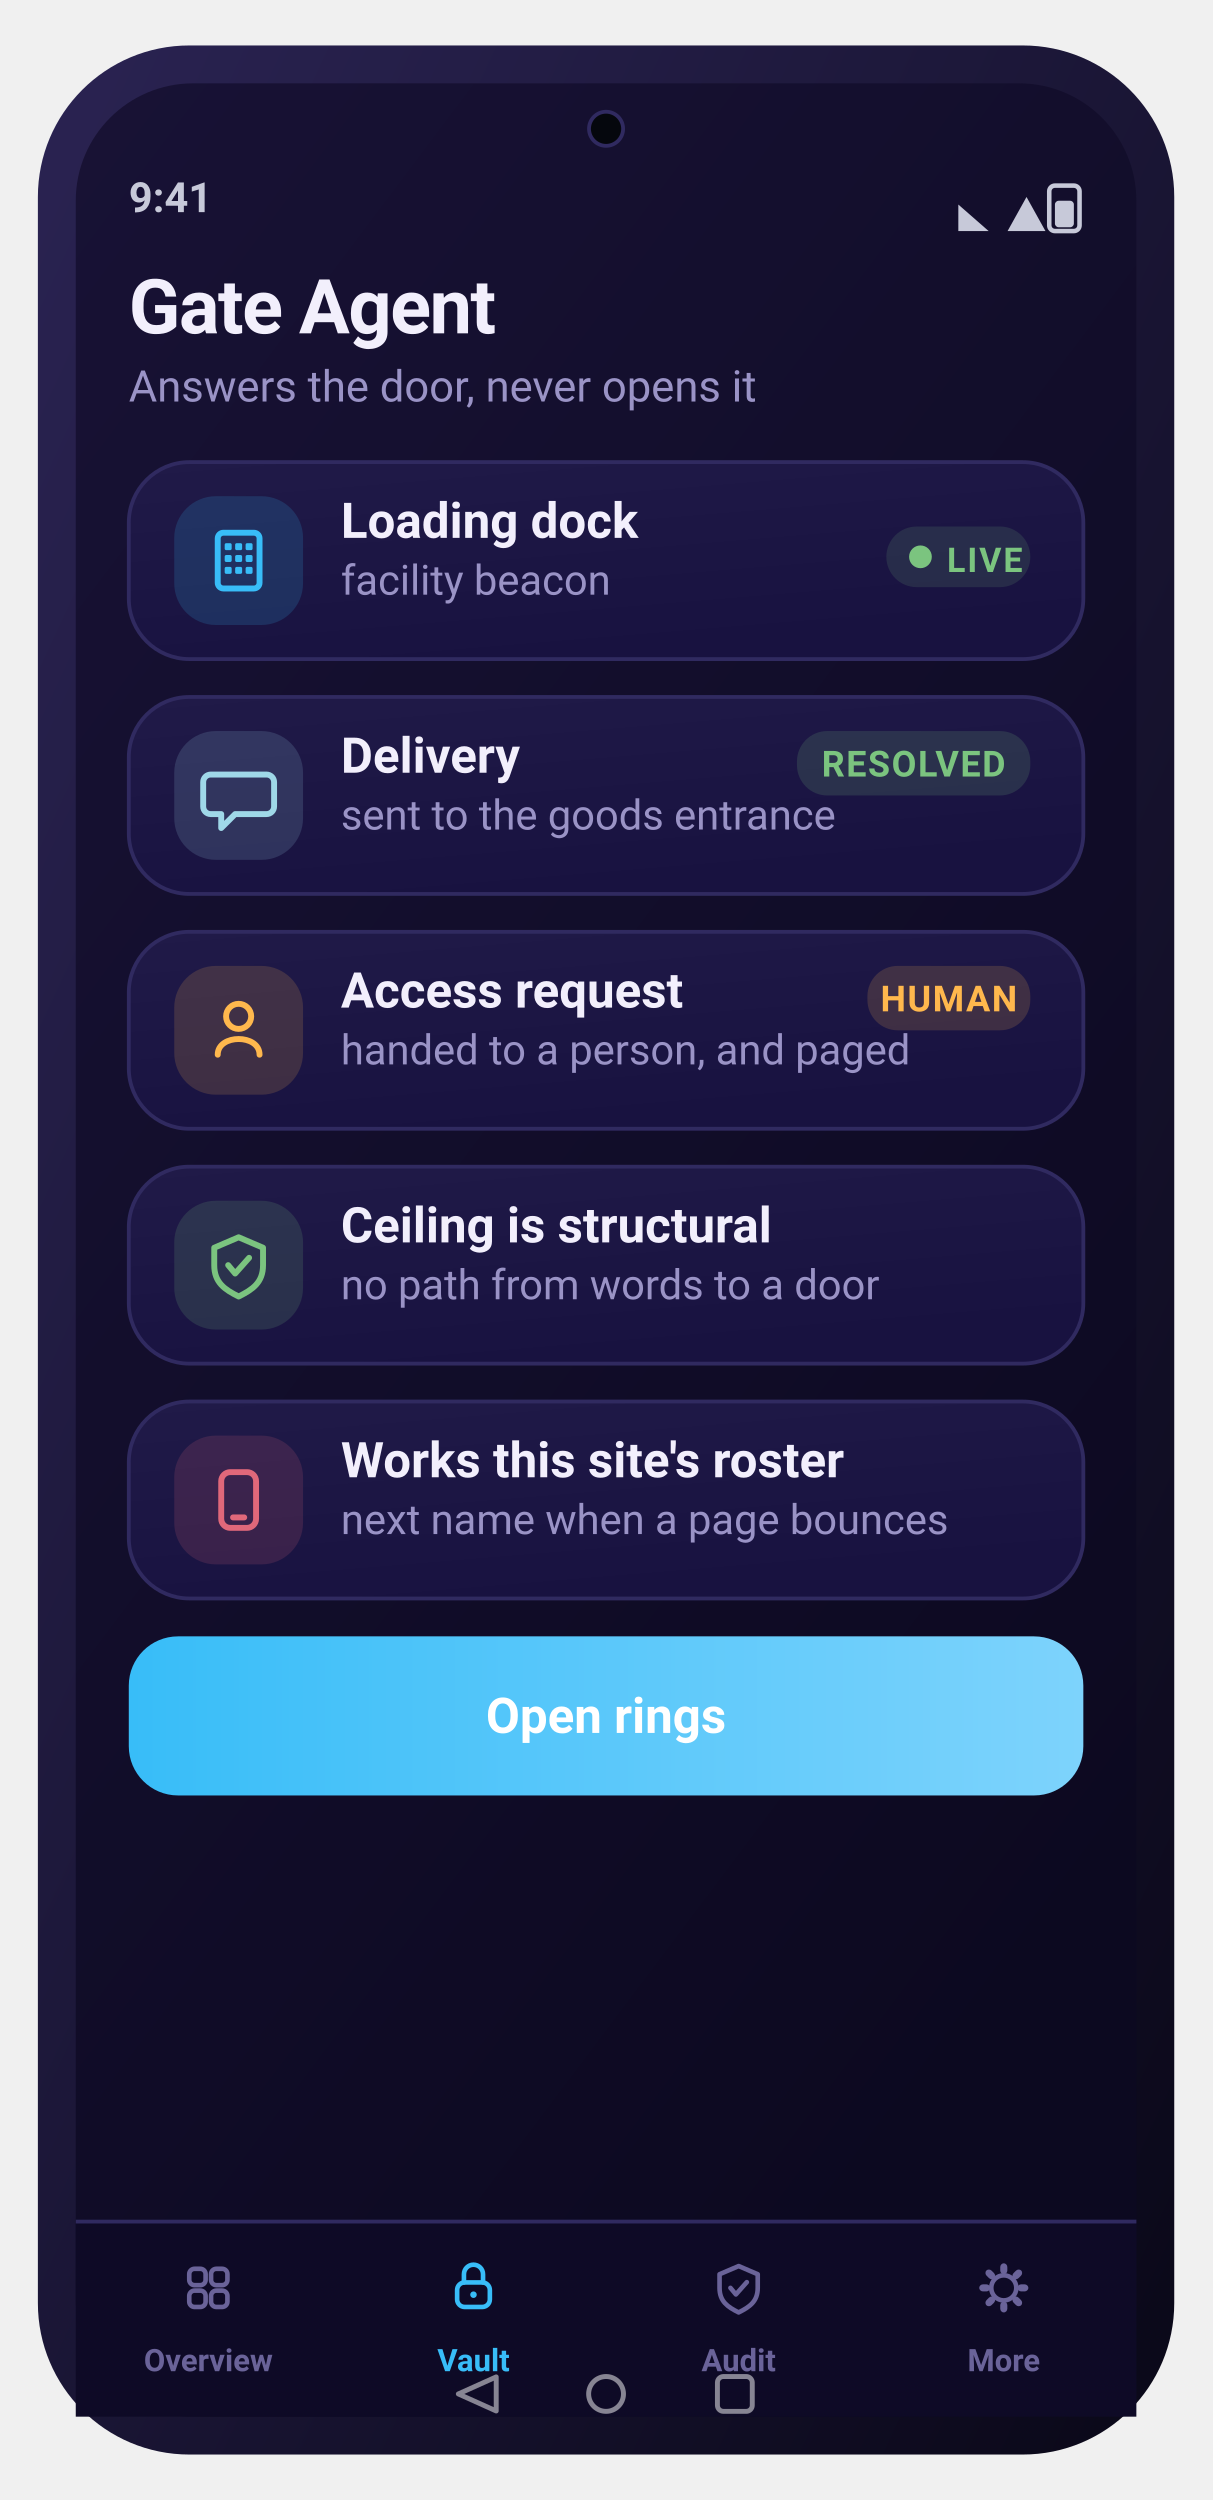
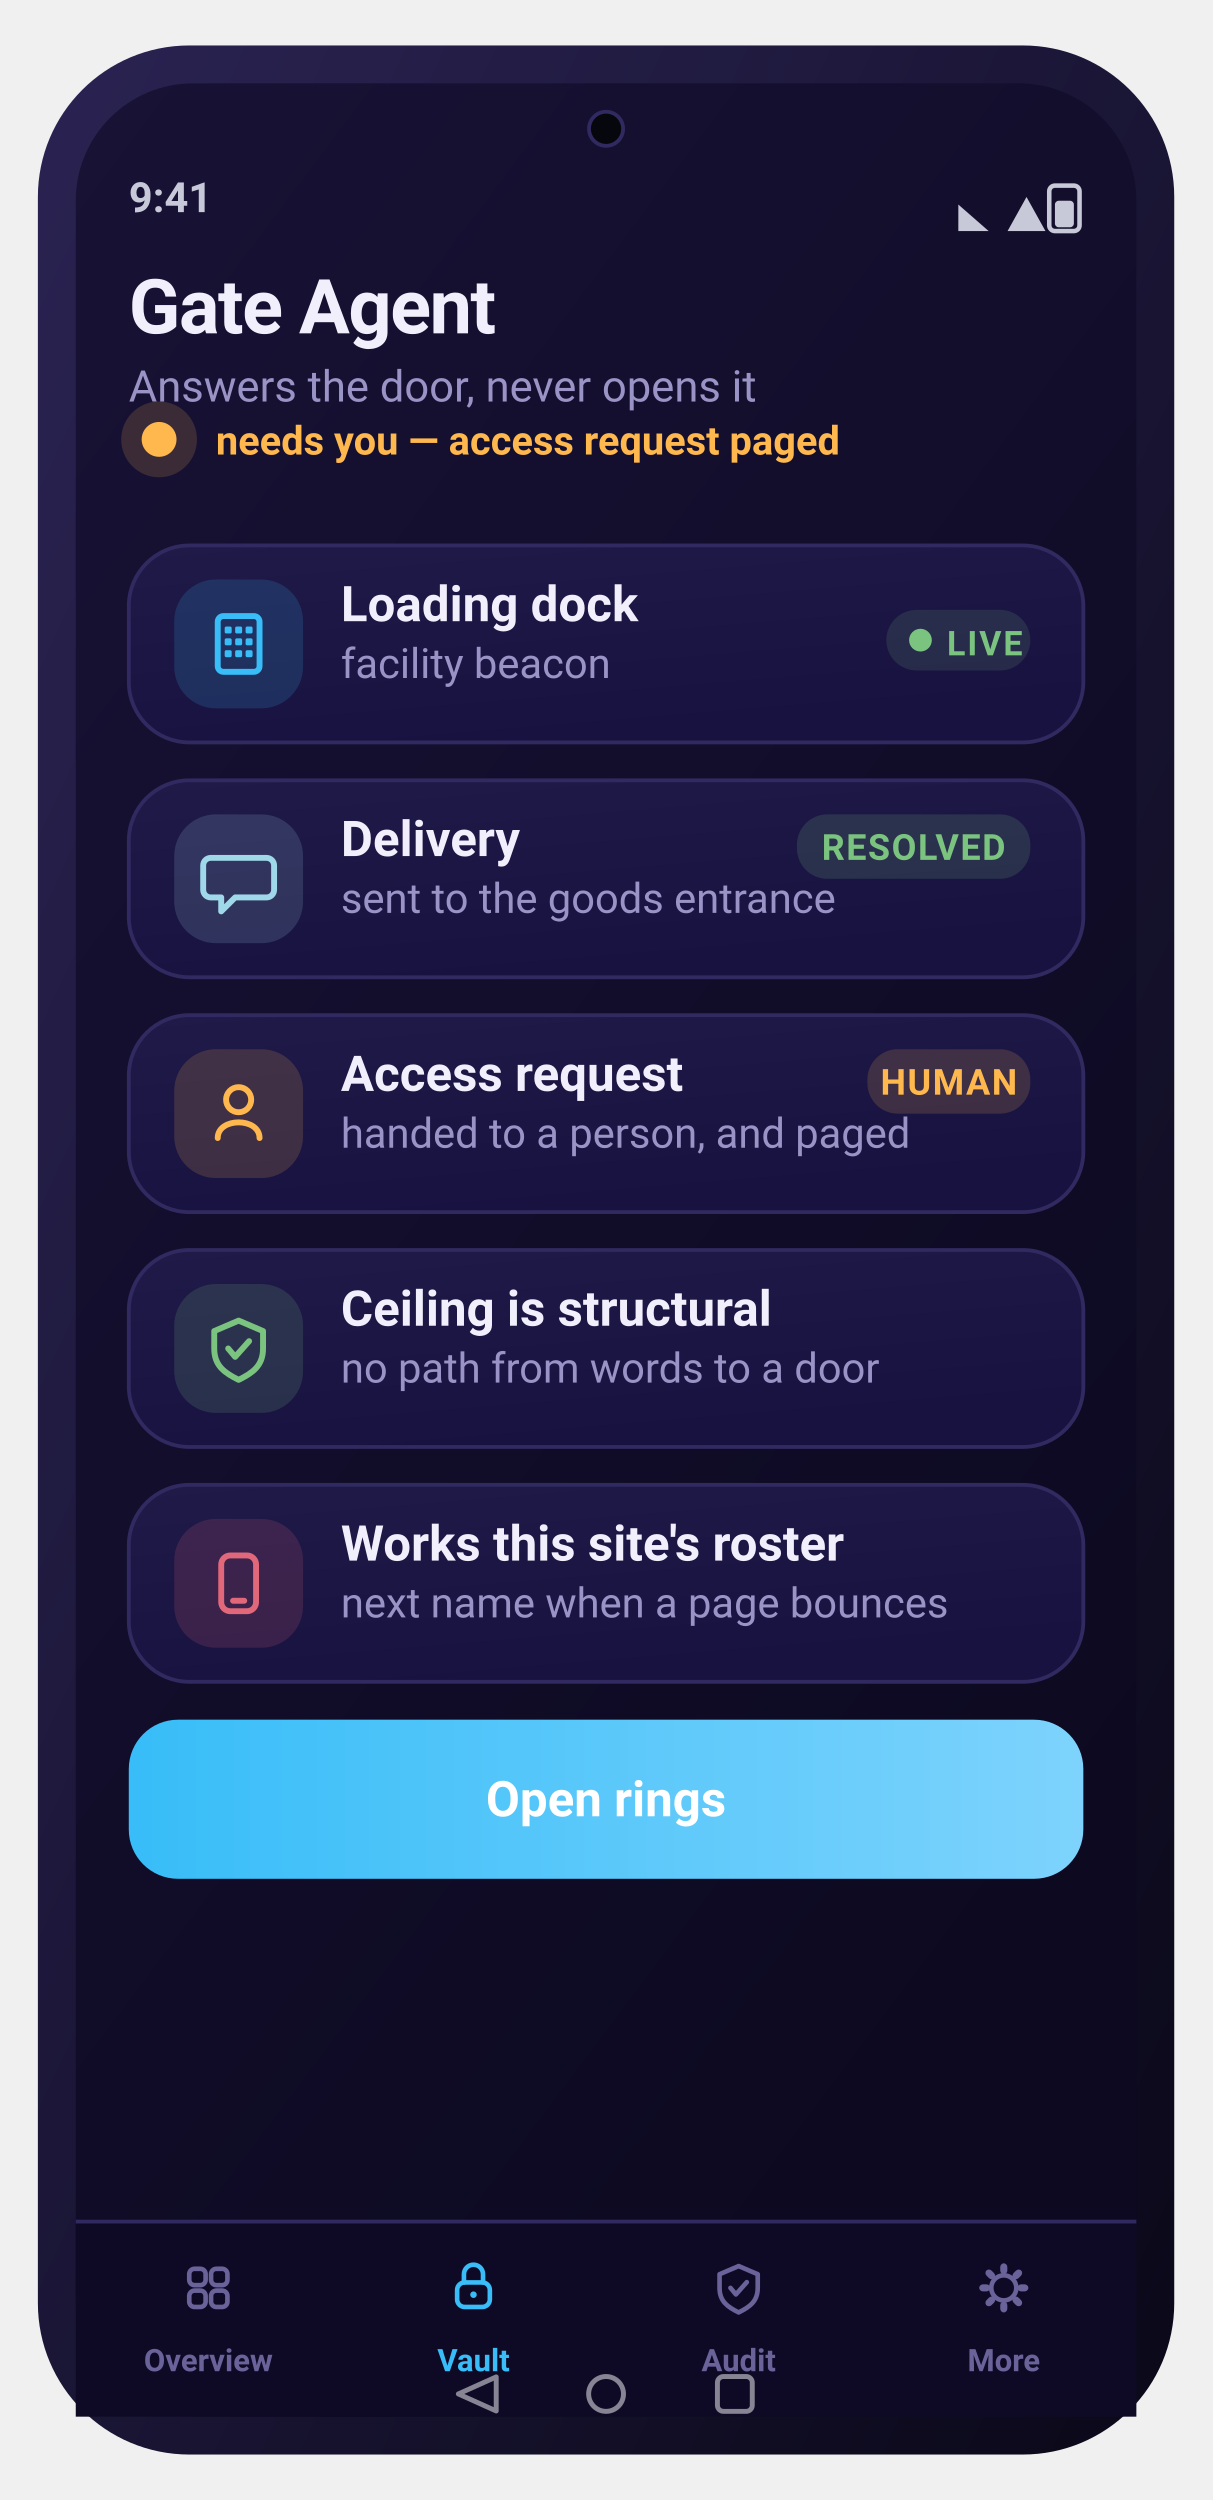
<svg xmlns="http://www.w3.org/2000/svg" width="320" height="660" viewBox="0 0 320 660" role="img" aria-label="Gate Agent screen">
  <defs>
    <linearGradient id="gScr" x1="0" y1="0" x2="0.6" y2="1">
      <stop offset="0" stop-color="#181235" />
      <stop offset="1" stop-color="#0c0920" />
    </linearGradient>
    <linearGradient id="gFrame" x1="0" y1="0" x2="1" y2="1">
      <stop offset="0" stop-color="#2a2352" />
      <stop offset="1" stop-color="#0a0818" />
    </linearGradient>
    <linearGradient id="gCard" x1="0" y1="0" x2="0.4" y2="1">
      <stop offset="0" stop-color="#201a48" />
      <stop offset="1" stop-color="#181240" />
    </linearGradient>
    <linearGradient id="gBrand" x1="0" y1="0" x2="1" y2="0">
      <stop offset="0" stop-color="#38bdf8" />
      <stop offset="1" stop-color="#7dd3fc" />
    </linearGradient>
    <linearGradient id="gAmber" x1="0" y1="0" x2="1" y2="0">
      <stop offset="0" stop-color="#ffb84d" />
      <stop offset="1" stop-color="#ffd27a" />
    </linearGradient>
    <linearGradient id="mV" x1="0" y1="0" x2="1" y2="0">
      <stop offset="0" stop-color="#38bdf8" />
      <stop offset="1" stop-color="#7dd3fc" />
    </linearGradient>
    <linearGradient id="mA" x1="0" y1="0" x2="1" y2="0">
      <stop offset="0" stop-color="#ffb84d" />
      <stop offset="1" stop-color="#ff9f45" />
    </linearGradient>
    <linearGradient id="mG" x1="0" y1="0" x2="1" y2="0">
      <stop offset="0" stop-color="#5fb87a" />
      <stop offset="1" stop-color="#7bc47f" />
    </linearGradient>
    <linearGradient id="mC" x1="0" y1="0" x2="1" y2="0">
      <stop offset="0" stop-color="#6bb6d6" />
      <stop offset="1" stop-color="#9fd8e8" />
    </linearGradient>
    <radialGradient id="orb" cx="36%" cy="30%" r="78%">
      <stop offset="0" stop-color="#cbeeff" />
      <stop offset="38%" stop-color="#38bdf8" />
      <stop offset="78%" stop-color="#1f6fb2" />
      <stop offset="100%" stop-color="#0b2438" />
    </radialGradient>
    <radialGradient id="glow" cx="50%" cy="50%" r="50%">
      <stop offset="0" stop-color="#38bdf8" stop-opacity="0.5" />
      <stop offset="1" stop-color="#38bdf8" stop-opacity="0" />
    </radialGradient>
  </defs>
  <rect x="10.0" y="12.0" width="300.0" height="636.0" rx="40" fill="url(#gFrame)" />
  <rect x="20.0" y="22.0" width="280.0" height="616.0" rx="31" fill="url(#gScr)" />
  <circle cx="160.0" cy="34" r="4.5" fill="#05070d" />
  <circle cx="160.0" cy="34" r="4.5" fill="none" stroke="#302a60" stroke-width="1" />
  <text x="34.0" y="56.0" font-family="-apple-system,BlinkMacSystemFont,'SF Pro Display','SF Pro Text','Segoe UI',Roboto,system-ui,sans-serif" font-size="11" font-weight="600" fill="#c7c9d9" text-anchor="start">9:41</text>
  <rect x="277.0" y="49.0" width="8.0" height="12.0" rx="1.5" fill="none" stroke="#c7c9d9" stroke-width="1.2" />
  <rect x="278.5" y="53.0" width="5.0" height="7.0" rx="1" fill="#c7c9d9" />
  <path d="M266 61 L271 52 L276 61 Z" fill="#c7c9d9" />
  <path d="M253 61 L253 54 L261 61 Z" fill="#c7c9d9" />
  <text x="34.0" y="88.0" font-family="-apple-system,BlinkMacSystemFont,'SF Pro Display','SF Pro Text','Segoe UI',Roboto,system-ui,sans-serif" font-size="20" font-weight="700" fill="#f2effc" text-anchor="start" letter-spacing="-0.4">Gate Agent</text>
  <text x="34.0" y="106.0" font-family="-apple-system,BlinkMacSystemFont,'SF Pro Display','SF Pro Text','Segoe UI',Roboto,system-ui,sans-serif" font-size="11.5" font-weight="400" fill="#9a93c6" text-anchor="start">Answers the door, never opens it</text>
-   <rect x="34.0" y="122.0" width="252.0" height="52.0" rx="16" fill="url(#gCard)" stroke="#302a60" stroke-width="1" />
-   <rect x="46.0" y="131.0" width="34.0" height="34.0" rx="11" fill="rgba(56,189,248,0.16)" />
-   <rect x="57.48" y="140.64" width="11.04" height="14.72" rx="1.5" fill="none" stroke="#38bdf8" stroke-width="1.56" stroke-linecap="round" stroke-linejoin="round" />
-   <rect x="59.32" y="143.4" width="1.84" height="1.84" rx="0.4" fill="#38bdf8" />
-   <rect x="62.08" y="143.4" width="1.84" height="1.84" rx="0.4" fill="#38bdf8" />
-   <rect x="64.84" y="143.4" width="1.84" height="1.84" rx="0.4" fill="#38bdf8" />
-   <rect x="59.32" y="146.528" width="1.84" height="1.84" rx="0.4" fill="#38bdf8" />
-   <rect x="62.08" y="146.528" width="1.84" height="1.84" rx="0.4" fill="#38bdf8" />
-   <rect x="64.84" y="146.528" width="1.84" height="1.84" rx="0.4" fill="#38bdf8" />
-   <rect x="59.32" y="149.656" width="1.84" height="1.84" rx="0.4" fill="#38bdf8" />
-   <rect x="62.08" y="149.656" width="1.84" height="1.84" rx="0.4" fill="#38bdf8" />
-   <rect x="64.84" y="149.656" width="1.84" height="1.84" rx="0.4" fill="#38bdf8" />
-   <text x="90.0" y="142.0" font-family="-apple-system,BlinkMacSystemFont,'SF Pro Display','SF Pro Text','Segoe UI',Roboto,system-ui,sans-serif" font-size="13" font-weight="600" fill="#f2effc" text-anchor="start">Loading dock</text>
-   <text x="90.0" y="157.0" font-family="-apple-system,BlinkMacSystemFont,'SF Pro Display','SF Pro Text','Segoe UI',Roboto,system-ui,sans-serif" font-size="11" font-weight="400" fill="#9a93c6" text-anchor="start">facility beacon</text>
-   <rect x="234.0" y="139.0" width="38.0" height="16.0" rx="8" fill="rgba(123,196,127,0.14)" />
-   <circle cx="243.0" cy="147.0" r="3" fill="#7bc47f" />
-   <text x="250.0" y="151.0" font-family="-apple-system,BlinkMacSystemFont,'SF Pro Display','SF Pro Text','Segoe UI',Roboto,system-ui,sans-serif" font-size="9" font-weight="700" fill="#7bc47f" text-anchor="start" letter-spacing="0.5">LIVE</text>
-   <rect x="34.0" y="184.0" width="252.0" height="52.0" rx="16" fill="url(#gCard)" stroke="#302a60" stroke-width="1" />
-   <rect x="46.0" y="193.0" width="34.0" height="34.0" rx="11" fill="rgba(159,216,232,0.16)" />
-   <path d="M55.64 204.48 h14.72 a2 2 0 0 1 2 2 v6.44 a2 2 0 0 1 -2 2 h-8.28 l-3.68 3.68 v-3.68 h-2.76 a2 2 0 0 1 -2 -2 v-6.44 a2 2 0 0 1 2 -2 Z" fill="none" stroke="#9fd8e8" stroke-width="1.56" stroke-linecap="round" stroke-linejoin="round" />
-   <text x="90.0" y="204.0" font-family="-apple-system,BlinkMacSystemFont,'SF Pro Display','SF Pro Text','Segoe UI',Roboto,system-ui,sans-serif" font-size="13" font-weight="600" fill="#f2effc" text-anchor="start">Delivery</text>
-   <text x="90.0" y="219.0" font-family="-apple-system,BlinkMacSystemFont,'SF Pro Display','SF Pro Text','Segoe UI',Roboto,system-ui,sans-serif" font-size="11" font-weight="400" fill="#9a93c6" text-anchor="start">sent to the goods entrance</text>
-   <rect x="210.4" y="193.0" width="61.6" height="17.0" rx="8" fill="rgba(123,196,127,0.16)" />
-   <text x="241.2" y="205.0" font-family="-apple-system,BlinkMacSystemFont,'SF Pro Display','SF Pro Text','Segoe UI',Roboto,system-ui,sans-serif" font-size="9.5" font-weight="700" fill="#7bc47f" text-anchor="middle" letter-spacing="0.4">RESOLVED</text>
-   <rect x="34.0" y="246.0" width="252.0" height="52.0" rx="16" fill="url(#gCard)" stroke="#302a60" stroke-width="1" />
-   <rect x="46.0" y="255.0" width="34.0" height="34.0" rx="11" fill="rgba(255,184,77,0.16)" />
-   <circle cx="63" cy="268.32" r="3.312" fill="none" stroke="#ffb84d" stroke-width="1.56" stroke-linecap="round" stroke-linejoin="round" />
-   <path d="M57.48 278.44 c0 -5.52 11.04 -5.52 11.04 0" fill="none" stroke="#ffb84d" stroke-width="1.56" stroke-linecap="round" stroke-linejoin="round" />
-   <text x="90.0" y="266.0" font-family="-apple-system,BlinkMacSystemFont,'SF Pro Display','SF Pro Text','Segoe UI',Roboto,system-ui,sans-serif" font-size="13" font-weight="600" fill="#f2effc" text-anchor="start">Access request</text>
-   <text x="90.0" y="281.0" font-family="-apple-system,BlinkMacSystemFont,'SF Pro Display','SF Pro Text','Segoe UI',Roboto,system-ui,sans-serif" font-size="11" font-weight="400" fill="#9a93c6" text-anchor="start">handed to a person, and paged</text>
-   <rect x="229.0" y="255.0" width="43.0" height="17.0" rx="8" fill="rgba(255,184,77,0.16)" />
-   <text x="250.5" y="267.0" font-family="-apple-system,BlinkMacSystemFont,'SF Pro Display','SF Pro Text','Segoe UI',Roboto,system-ui,sans-serif" font-size="9.5" font-weight="700" fill="#ffb84d" text-anchor="middle" letter-spacing="0.4">HUMAN</text>
-   <rect x="34.0" y="308.0" width="252.0" height="52.0" rx="16" fill="url(#gCard)" stroke="#302a60" stroke-width="1" />
-   <rect x="46.0" y="317.0" width="34.0" height="34.0" rx="11" fill="rgba(123,196,127,0.16)" />
-   <path d="M63 326.64 l6.44 2.76 v4.6 c0 4.6 -2.76 6.44 -6.44 8.28 c-3.68 -1.84 -6.44 -3.68 -6.44 -8.28 v-4.6 Z" fill="none" stroke="#7bc47f" stroke-width="1.56" stroke-linecap="round" stroke-linejoin="round" />
-   <path d="M60.24 334.0 l1.84 2.208 3.68 -4.14" fill="none" stroke="#7bc47f" stroke-width="1.56" stroke-linecap="round" stroke-linejoin="round" />
-   <text x="90.0" y="328.0" font-family="-apple-system,BlinkMacSystemFont,'SF Pro Display','SF Pro Text','Segoe UI',Roboto,system-ui,sans-serif" font-size="13" font-weight="600" fill="#f2effc" text-anchor="start">Ceiling is structural</text>
-   <text x="90.0" y="343.0" font-family="-apple-system,BlinkMacSystemFont,'SF Pro Display','SF Pro Text','Segoe UI',Roboto,system-ui,sans-serif" font-size="11" font-weight="400" fill="#9a93c6" text-anchor="start">no path from words to a door</text>
-   <rect x="34.0" y="370.0" width="252.0" height="52.0" rx="16" fill="url(#gCard)" stroke="#302a60" stroke-width="1" />
-   <rect x="46.0" y="379.0" width="34.0" height="34.0" rx="11" fill="rgba(224,104,122,0.16)" />
-   <rect x="58.4" y="388.64" width="9.2" height="14.72" rx="2.4" fill="none" stroke="#e0687a" stroke-width="1.56" stroke-linecap="round" stroke-linejoin="round" />
-   <path d="M61.528 400.6 h2.944" fill="none" stroke="#e0687a" stroke-width="1.56" stroke-linecap="round" stroke-linejoin="round" />
-   <text x="90.0" y="390.0" font-family="-apple-system,BlinkMacSystemFont,'SF Pro Display','SF Pro Text','Segoe UI',Roboto,system-ui,sans-serif" font-size="13" font-weight="600" fill="#f2effc" text-anchor="start">Works this site's roster</text>
-   <text x="90.0" y="405.0" font-family="-apple-system,BlinkMacSystemFont,'SF Pro Display','SF Pro Text','Segoe UI',Roboto,system-ui,sans-serif" font-size="11" font-weight="400" fill="#9a93c6" text-anchor="start">next name when a page bounces</text>
-   <rect x="34.0" y="432.0" width="252.0" height="42.0" rx="13" fill="url(#gBrand)" />
-   <text x="160.0" y="457.5" font-family="-apple-system,BlinkMacSystemFont,'SF Pro Display','SF Pro Text','Segoe UI',Roboto,system-ui,sans-serif" font-size="13" font-weight="700" fill="#fff" text-anchor="middle">Open rings</text>
+   <circle cx="42" cy="116" r="10" fill="rgba(255,184,77,0.16)" />
+   <circle cx="42" cy="116" r="4.6" fill="#ffb84d" />
+   <text x="57.0" y="120.0" font-family="-apple-system,BlinkMacSystemFont,'SF Pro Display','SF Pro Text','Segoe UI',Roboto,system-ui,sans-serif" font-size="10.5" font-weight="700" fill="#ffb84d" text-anchor="start">needs you — access request paged</text>
+   <rect x="34.0" y="144.0" width="252.0" height="52.0" rx="16" fill="url(#gCard)" stroke="#302a60" stroke-width="1" />
+   <rect x="46.0" y="153.0" width="34.0" height="34.0" rx="11" fill="rgba(56,189,248,0.16)" />
+   <rect x="57.48" y="162.64" width="11.04" height="14.72" rx="1.5" fill="none" stroke="#38bdf8" stroke-width="1.56" stroke-linecap="round" stroke-linejoin="round" />
+   <rect x="59.32" y="165.4" width="1.84" height="1.84" rx="0.4" fill="#38bdf8" />
+   <rect x="62.08" y="165.4" width="1.84" height="1.84" rx="0.4" fill="#38bdf8" />
+   <rect x="64.84" y="165.4" width="1.84" height="1.84" rx="0.4" fill="#38bdf8" />
+   <rect x="59.32" y="168.528" width="1.84" height="1.84" rx="0.4" fill="#38bdf8" />
+   <rect x="62.08" y="168.528" width="1.84" height="1.84" rx="0.4" fill="#38bdf8" />
+   <rect x="64.84" y="168.528" width="1.84" height="1.84" rx="0.4" fill="#38bdf8" />
+   <rect x="59.32" y="171.656" width="1.84" height="1.84" rx="0.4" fill="#38bdf8" />
+   <rect x="62.08" y="171.656" width="1.84" height="1.84" rx="0.4" fill="#38bdf8" />
+   <rect x="64.84" y="171.656" width="1.84" height="1.84" rx="0.4" fill="#38bdf8" />
+   <text x="90.0" y="164.0" font-family="-apple-system,BlinkMacSystemFont,'SF Pro Display','SF Pro Text','Segoe UI',Roboto,system-ui,sans-serif" font-size="13" font-weight="600" fill="#f2effc" text-anchor="start">Loading dock</text>
+   <text x="90.0" y="179.0" font-family="-apple-system,BlinkMacSystemFont,'SF Pro Display','SF Pro Text','Segoe UI',Roboto,system-ui,sans-serif" font-size="11" font-weight="400" fill="#9a93c6" text-anchor="start">facility beacon</text>
+   <rect x="234.0" y="161.0" width="38.0" height="16.0" rx="8" fill="rgba(123,196,127,0.14)" />
+   <circle cx="243.0" cy="169.0" r="3" fill="#7bc47f" />
+   <text x="250.0" y="173.0" font-family="-apple-system,BlinkMacSystemFont,'SF Pro Display','SF Pro Text','Segoe UI',Roboto,system-ui,sans-serif" font-size="9" font-weight="700" fill="#7bc47f" text-anchor="start" letter-spacing="0.5">LIVE</text>
+   <rect x="34.0" y="206.0" width="252.0" height="52.0" rx="16" fill="url(#gCard)" stroke="#302a60" stroke-width="1" />
+   <rect x="46.0" y="215.0" width="34.0" height="34.0" rx="11" fill="rgba(159,216,232,0.16)" />
+   <path d="M55.64 226.48 h14.72 a2 2 0 0 1 2 2 v6.44 a2 2 0 0 1 -2 2 h-8.28 l-3.68 3.68 v-3.68 h-2.76 a2 2 0 0 1 -2 -2 v-6.44 a2 2 0 0 1 2 -2 Z" fill="none" stroke="#9fd8e8" stroke-width="1.56" stroke-linecap="round" stroke-linejoin="round" />
+   <text x="90.0" y="226.0" font-family="-apple-system,BlinkMacSystemFont,'SF Pro Display','SF Pro Text','Segoe UI',Roboto,system-ui,sans-serif" font-size="13" font-weight="600" fill="#f2effc" text-anchor="start">Delivery</text>
+   <text x="90.0" y="241.0" font-family="-apple-system,BlinkMacSystemFont,'SF Pro Display','SF Pro Text','Segoe UI',Roboto,system-ui,sans-serif" font-size="11" font-weight="400" fill="#9a93c6" text-anchor="start">sent to the goods entrance</text>
+   <rect x="210.4" y="215.0" width="61.6" height="17.0" rx="8" fill="rgba(123,196,127,0.16)" />
+   <text x="241.2" y="227.0" font-family="-apple-system,BlinkMacSystemFont,'SF Pro Display','SF Pro Text','Segoe UI',Roboto,system-ui,sans-serif" font-size="9.5" font-weight="700" fill="#7bc47f" text-anchor="middle" letter-spacing="0.4">RESOLVED</text>
+   <rect x="34.0" y="268.0" width="252.0" height="52.0" rx="16" fill="url(#gCard)" stroke="#302a60" stroke-width="1" />
+   <rect x="46.0" y="277.0" width="34.0" height="34.0" rx="11" fill="rgba(255,184,77,0.16)" />
+   <circle cx="63" cy="290.32" r="3.312" fill="none" stroke="#ffb84d" stroke-width="1.56" stroke-linecap="round" stroke-linejoin="round" />
+   <path d="M57.48 300.44 c0 -5.52 11.04 -5.52 11.04 0" fill="none" stroke="#ffb84d" stroke-width="1.56" stroke-linecap="round" stroke-linejoin="round" />
+   <text x="90.0" y="288.0" font-family="-apple-system,BlinkMacSystemFont,'SF Pro Display','SF Pro Text','Segoe UI',Roboto,system-ui,sans-serif" font-size="13" font-weight="600" fill="#f2effc" text-anchor="start">Access request</text>
+   <text x="90.0" y="303.0" font-family="-apple-system,BlinkMacSystemFont,'SF Pro Display','SF Pro Text','Segoe UI',Roboto,system-ui,sans-serif" font-size="11" font-weight="400" fill="#9a93c6" text-anchor="start">handed to a person, and paged</text>
+   <rect x="229.0" y="277.0" width="43.0" height="17.0" rx="8" fill="rgba(255,184,77,0.16)" />
+   <text x="250.5" y="289.0" font-family="-apple-system,BlinkMacSystemFont,'SF Pro Display','SF Pro Text','Segoe UI',Roboto,system-ui,sans-serif" font-size="9.5" font-weight="700" fill="#ffb84d" text-anchor="middle" letter-spacing="0.4">HUMAN</text>
+   <rect x="34.0" y="330.0" width="252.0" height="52.0" rx="16" fill="url(#gCard)" stroke="#302a60" stroke-width="1" />
+   <rect x="46.0" y="339.0" width="34.0" height="34.0" rx="11" fill="rgba(123,196,127,0.16)" />
+   <path d="M63 348.64 l6.44 2.76 v4.6 c0 4.6 -2.76 6.44 -6.44 8.28 c-3.68 -1.84 -6.44 -3.68 -6.44 -8.28 v-4.6 Z" fill="none" stroke="#7bc47f" stroke-width="1.56" stroke-linecap="round" stroke-linejoin="round" />
+   <path d="M60.24 356.0 l1.84 2.208 3.68 -4.14" fill="none" stroke="#7bc47f" stroke-width="1.56" stroke-linecap="round" stroke-linejoin="round" />
+   <text x="90.0" y="350.0" font-family="-apple-system,BlinkMacSystemFont,'SF Pro Display','SF Pro Text','Segoe UI',Roboto,system-ui,sans-serif" font-size="13" font-weight="600" fill="#f2effc" text-anchor="start">Ceiling is structural</text>
+   <text x="90.0" y="365.0" font-family="-apple-system,BlinkMacSystemFont,'SF Pro Display','SF Pro Text','Segoe UI',Roboto,system-ui,sans-serif" font-size="11" font-weight="400" fill="#9a93c6" text-anchor="start">no path from words to a door</text>
+   <rect x="34.0" y="392.0" width="252.0" height="52.0" rx="16" fill="url(#gCard)" stroke="#302a60" stroke-width="1" />
+   <rect x="46.0" y="401.0" width="34.0" height="34.0" rx="11" fill="rgba(224,104,122,0.16)" />
+   <rect x="58.4" y="410.64" width="9.2" height="14.72" rx="2.4" fill="none" stroke="#e0687a" stroke-width="1.56" stroke-linecap="round" stroke-linejoin="round" />
+   <path d="M61.528 422.6 h2.944" fill="none" stroke="#e0687a" stroke-width="1.56" stroke-linecap="round" stroke-linejoin="round" />
+   <text x="90.0" y="412.0" font-family="-apple-system,BlinkMacSystemFont,'SF Pro Display','SF Pro Text','Segoe UI',Roboto,system-ui,sans-serif" font-size="13" font-weight="600" fill="#f2effc" text-anchor="start">Works this site's roster</text>
+   <text x="90.0" y="427.0" font-family="-apple-system,BlinkMacSystemFont,'SF Pro Display','SF Pro Text','Segoe UI',Roboto,system-ui,sans-serif" font-size="11" font-weight="400" fill="#9a93c6" text-anchor="start">next name when a page bounces</text>
+   <rect x="34.0" y="454.0" width="252.0" height="42.0" rx="13" fill="url(#gBrand)" />
+   <text x="160.0" y="479.5" font-family="-apple-system,BlinkMacSystemFont,'SF Pro Display','SF Pro Text','Segoe UI',Roboto,system-ui,sans-serif" font-size="13" font-weight="700" fill="#fff" text-anchor="middle">Open rings</text>
  <rect x="20.0" y="586.0" width="280.0" height="52.0" rx="0" fill="#0e0a26" />
  <rect x="20" y="586" width="280" height="1" fill="#302a60" />
  <rect x="49.96" y="598.96" width="4.32" height="4.32" rx="1.4" fill="none" stroke="#6a6399" stroke-width="1.22" stroke-linecap="round" stroke-linejoin="round" />
  <rect x="55.72" y="598.96" width="4.32" height="4.32" rx="1.4" fill="none" stroke="#6a6399" stroke-width="1.22" stroke-linecap="round" stroke-linejoin="round" />
  <rect x="49.96" y="604.72" width="4.32" height="4.32" rx="1.4" fill="none" stroke="#6a6399" stroke-width="1.22" stroke-linecap="round" stroke-linejoin="round" />
  <rect x="55.72" y="604.72" width="4.32" height="4.32" rx="1.4" fill="none" stroke="#6a6399" stroke-width="1.22" stroke-linecap="round" stroke-linejoin="round" />
  <text x="55.0" y="626.0" font-family="-apple-system,BlinkMacSystemFont,'SF Pro Display','SF Pro Text','Segoe UI',Roboto,system-ui,sans-serif" font-size="8.2" font-weight="600" fill="#6a6399" text-anchor="middle">Overview</text>
  <rect x="120.68" y="602.56" width="8.64" height="6.48" rx="2" fill="none" stroke="#38bdf8" stroke-width="1.22" stroke-linecap="round" stroke-linejoin="round" />
  <path d="M122.48 602.56 v-2.16 a2.52 2.52 0 0 1 5.04 0 v2.16" fill="none" stroke="#38bdf8" stroke-width="1.22" stroke-linecap="round" stroke-linejoin="round" />
  <circle cx="125.0" cy="605.8" r="0.864" fill="#38bdf8" />
  <text x="125.0" y="626.0" font-family="-apple-system,BlinkMacSystemFont,'SF Pro Display','SF Pro Text','Segoe UI',Roboto,system-ui,sans-serif" font-size="8.2" font-weight="600" fill="#38bdf8" text-anchor="middle">Vault</text>
  <path d="M195.0 598.24 l5.04 2.16 v3.6 c0 3.6 -2.16 5.04 -5.04 6.48 c-2.88 -1.44 -5.04 -2.88 -5.04 -6.48 v-3.6 Z" fill="none" stroke="#6a6399" stroke-width="1.22" stroke-linecap="round" stroke-linejoin="round" />
  <path d="M192.84 604 l1.44 1.728 2.88 -3.24" fill="none" stroke="#6a6399" stroke-width="1.22" stroke-linecap="round" stroke-linejoin="round" />
  <text x="195.0" y="626.0" font-family="-apple-system,BlinkMacSystemFont,'SF Pro Display','SF Pro Text','Segoe UI',Roboto,system-ui,sans-serif" font-size="8.2" font-weight="600" fill="#6a6399" text-anchor="middle">Audit</text>
  <rect x="264.064" y="597.52" width="1.872" height="2.88" rx="1" transform="rotate(0 265.0 604)" fill="#6a6399" />
  <rect x="264.064" y="597.52" width="1.872" height="2.88" rx="1" transform="rotate(45 265.0 604)" fill="#6a6399" />
  <rect x="264.064" y="597.52" width="1.872" height="2.88" rx="1" transform="rotate(90 265.0 604)" fill="#6a6399" />
  <rect x="264.064" y="597.52" width="1.872" height="2.88" rx="1" transform="rotate(135 265.0 604)" fill="#6a6399" />
  <rect x="264.064" y="597.52" width="1.872" height="2.88" rx="1" transform="rotate(180 265.0 604)" fill="#6a6399" />
  <rect x="264.064" y="597.52" width="1.872" height="2.88" rx="1" transform="rotate(225 265.0 604)" fill="#6a6399" />
  <rect x="264.064" y="597.52" width="1.872" height="2.88" rx="1" transform="rotate(270 265.0 604)" fill="#6a6399" />
  <rect x="264.064" y="597.52" width="1.872" height="2.88" rx="1" transform="rotate(315 265.0 604)" fill="#6a6399" />
  <circle cx="265.0" cy="604" r="3.312" fill="none" stroke="#6a6399" stroke-width="1.22" stroke-linecap="round" stroke-linejoin="round" />
  <text x="265.0" y="626.0" font-family="-apple-system,BlinkMacSystemFont,'SF Pro Display','SF Pro Text','Segoe UI',Roboto,system-ui,sans-serif" font-size="8.2" font-weight="600" fill="#6a6399" text-anchor="middle">More</text>
  <path d="M131.0 627.5 L121.0 632 L131.0 636.5 Z" fill="none" stroke="rgba(255,255,255,0.5)" stroke-width="1.3" stroke-linejoin="round" />
  <circle cx="160.0" cy="632" r="4.6" fill="none" stroke="rgba(255,255,255,0.5)" stroke-width="1.3" />
  <rect x="189.4" y="627.4" width="9.2" height="9.2" rx="1.6" fill="none" stroke="rgba(255,255,255,0.5)" stroke-width="1.3" />
</svg>
